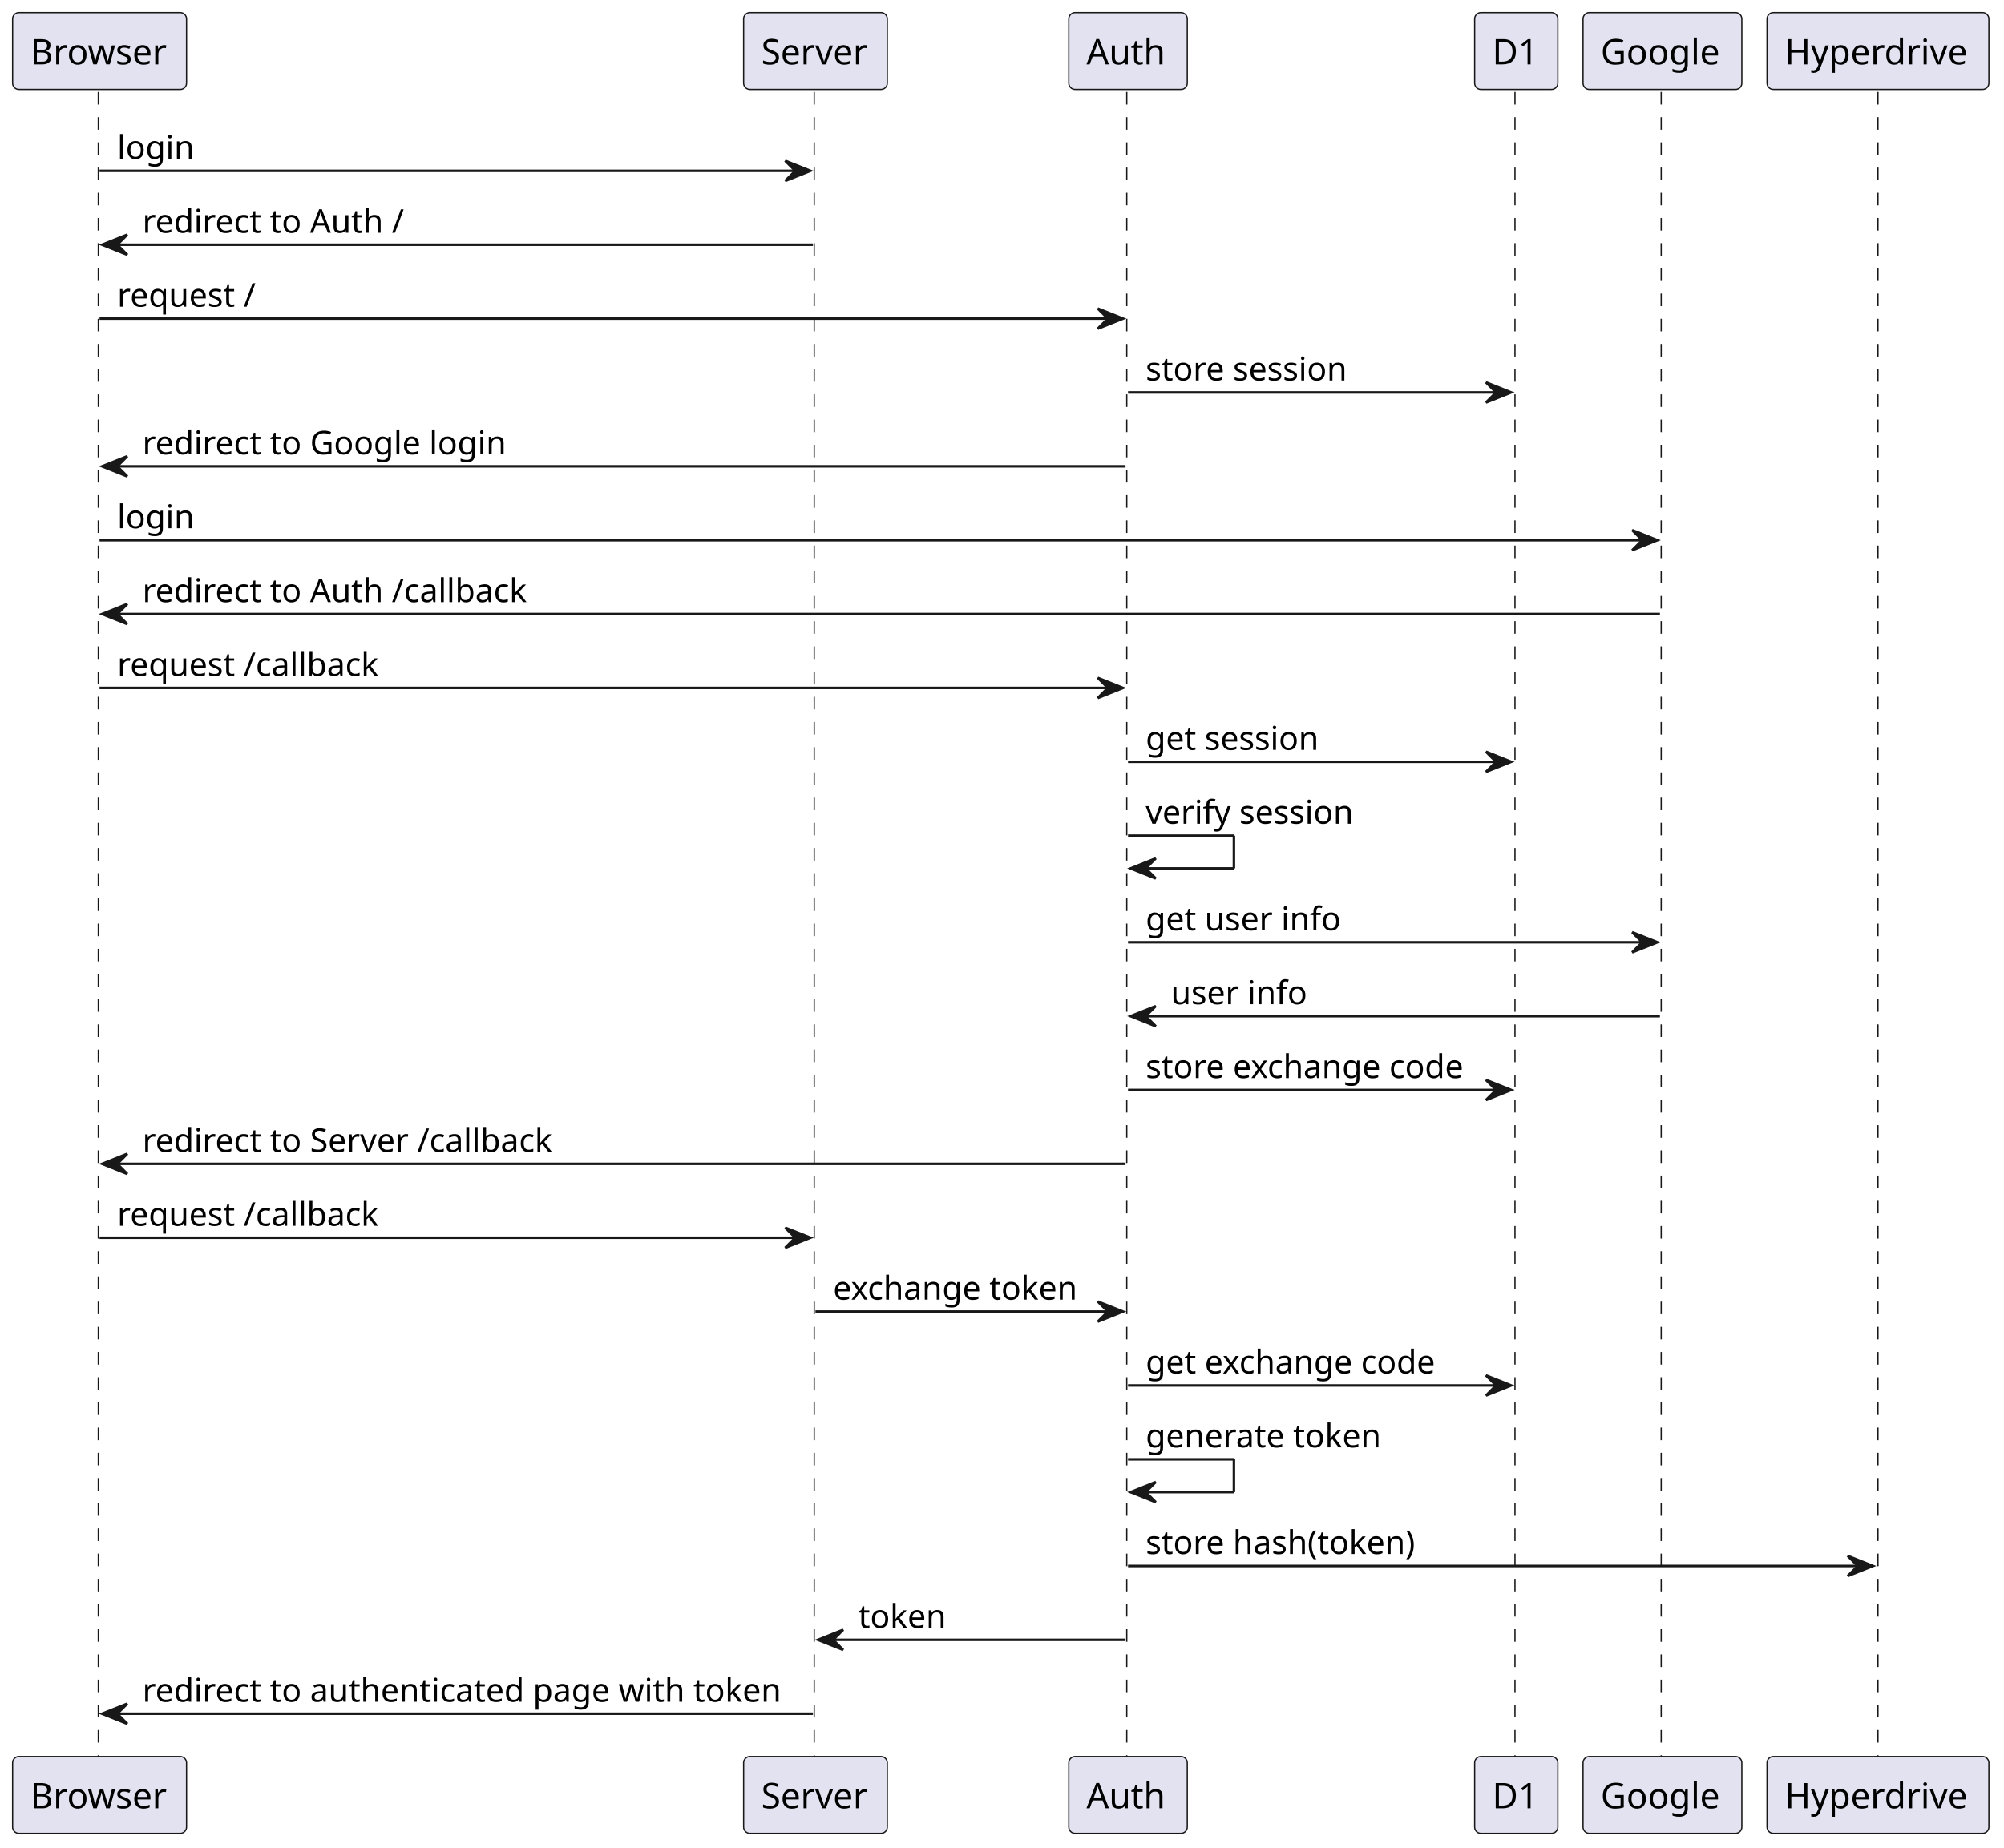
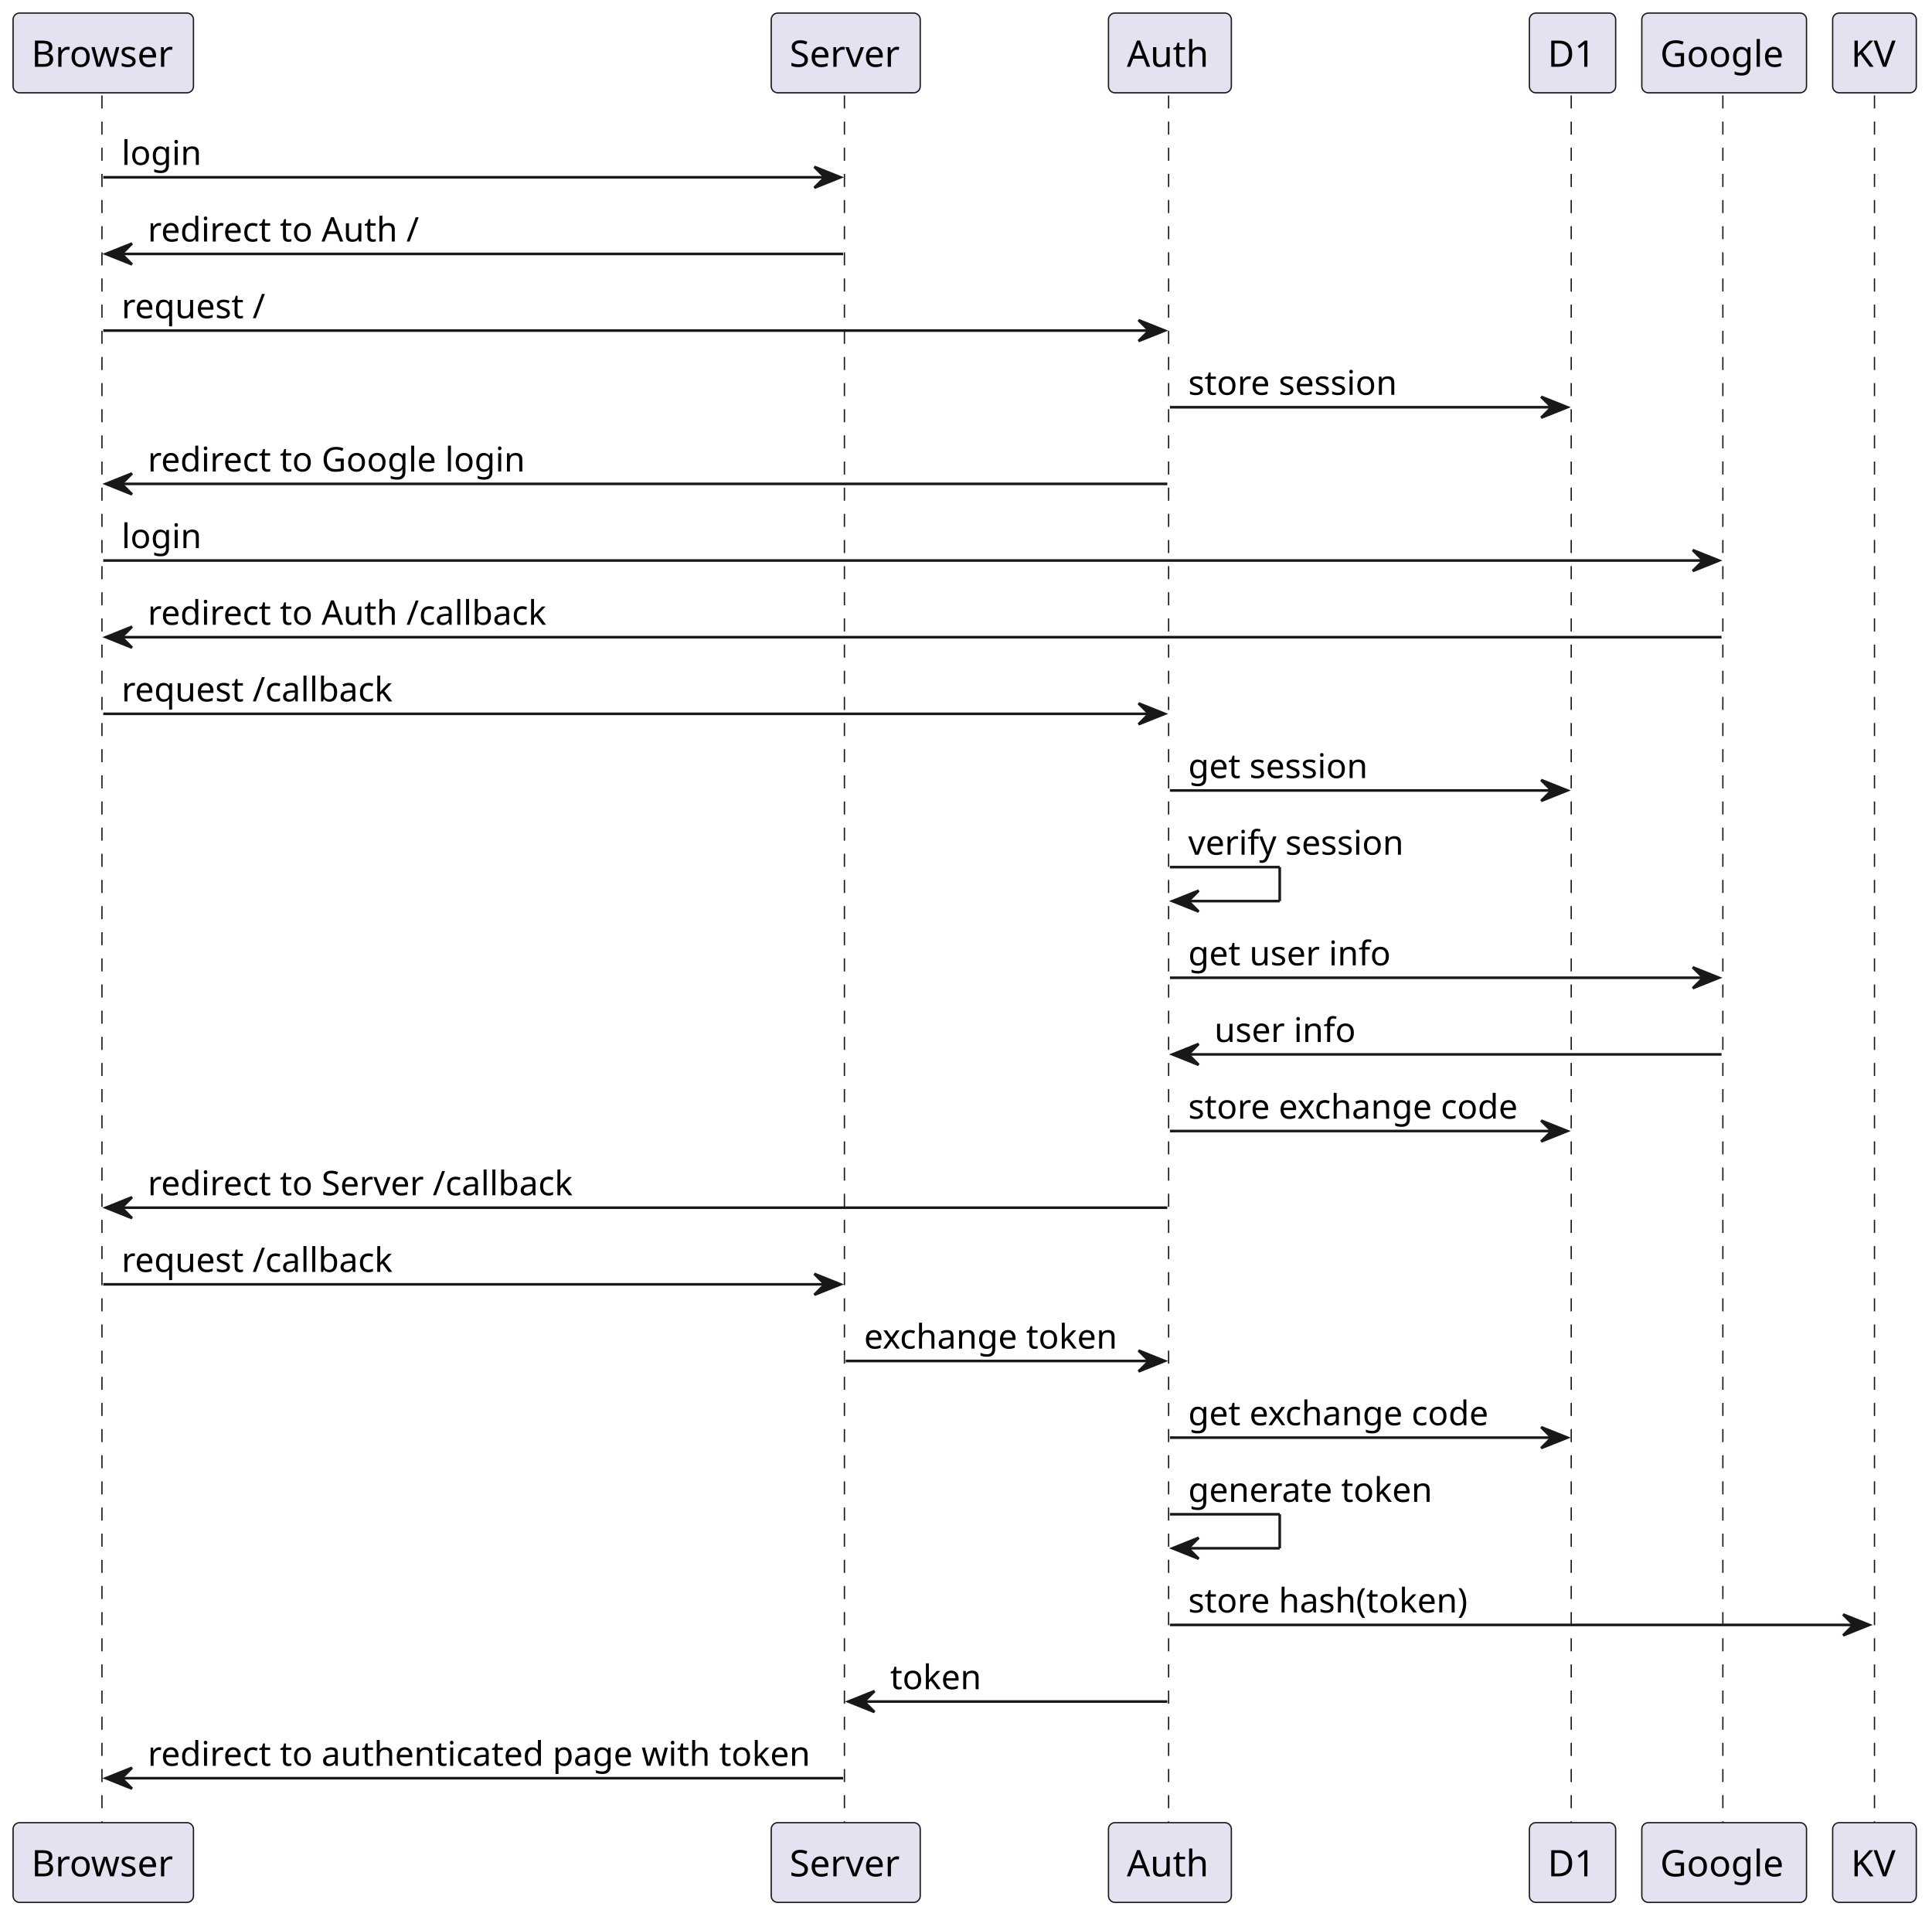
- <svg xmlns="http://www.w3.org/2000/svg" contentStyleType="text/css" height="733px" preserveAspectRatio="none" style="width:795px;height:733px;background:#FFFFFF;" version="1.1" viewBox="0 0 795 733" width="795px" zoomAndPan="magnify">
+ <svg xmlns="http://www.w3.org/2000/svg" contentStyleType="text/css" height="733px" preserveAspectRatio="none" style="width:739px;height:733px;background:#FFFFFF;" version="1.1" viewBox="0 0 739 733" width="739px" zoomAndPan="magnify">
  <defs />
  <g>
    <line style="stroke:#181818;stroke-width:0.5;stroke-dasharray:5.0,5.0;" x1="39" x2="39" y1="36.488" y2="698.01" />
    <line style="stroke:#181818;stroke-width:0.5;stroke-dasharray:5.0,5.0;" x1="323" x2="323" y1="36.488" y2="698.01" />
    <line style="stroke:#181818;stroke-width:0.5;stroke-dasharray:5.0,5.0;" x1="447" x2="447" y1="36.488" y2="698.01" />
    <line style="stroke:#181818;stroke-width:0.5;stroke-dasharray:5.0,5.0;" x1="601" x2="601" y1="36.488" y2="698.01" />
    <line style="stroke:#181818;stroke-width:0.5;stroke-dasharray:5.0,5.0;" x1="659" x2="659" y1="36.488" y2="698.01" />
-     <line style="stroke:#181818;stroke-width:0.5;stroke-dasharray:5.0,5.0;" x1="745" x2="745" y1="36.488" y2="698.01" />
+     <line style="stroke:#181818;stroke-width:0.5;stroke-dasharray:5.0,5.0;" x1="717" x2="717" y1="36.488" y2="698.01" />
    <rect fill="#E2E2F0" height="30.488" rx="2.5" ry="2.5" style="stroke:#181818;stroke-width:0.5;" width="69" x="5" y="5" />
    <text fill="#000000" font-family="sans-serif" font-size="14" lengthAdjust="spacing" textLength="55" x="12" y="25.535">Browser</text>
    <rect fill="#E2E2F0" height="30.488" rx="2.5" ry="2.5" style="stroke:#181818;stroke-width:0.5;" width="69" x="5" y="697.01" />
    <text fill="#000000" font-family="sans-serif" font-size="14" lengthAdjust="spacing" textLength="55" x="12" y="717.545">Browser</text>
    <rect fill="#E2E2F0" height="30.488" rx="2.5" ry="2.5" style="stroke:#181818;stroke-width:0.5;" width="57" x="295" y="5" />
    <text fill="#000000" font-family="sans-serif" font-size="14" lengthAdjust="spacing" textLength="43" x="302" y="25.535">Server</text>
    <rect fill="#E2E2F0" height="30.488" rx="2.5" ry="2.5" style="stroke:#181818;stroke-width:0.5;" width="57" x="295" y="697.01" />
    <text fill="#000000" font-family="sans-serif" font-size="14" lengthAdjust="spacing" textLength="43" x="302" y="717.545">Server</text>
    <rect fill="#E2E2F0" height="30.488" rx="2.5" ry="2.5" style="stroke:#181818;stroke-width:0.5;" width="47" x="424" y="5" />
    <text fill="#000000" font-family="sans-serif" font-size="14" lengthAdjust="spacing" textLength="33" x="431" y="25.535">Auth</text>
    <rect fill="#E2E2F0" height="30.488" rx="2.5" ry="2.5" style="stroke:#181818;stroke-width:0.5;" width="47" x="424" y="697.01" />
    <text fill="#000000" font-family="sans-serif" font-size="14" lengthAdjust="spacing" textLength="33" x="431" y="717.545">Auth</text>
    <rect fill="#E2E2F0" height="30.488" rx="2.5" ry="2.5" style="stroke:#181818;stroke-width:0.5;" width="33" x="585" y="5" />
    <text fill="#000000" font-family="sans-serif" font-size="14" lengthAdjust="spacing" textLength="19" x="592" y="25.535">D1</text>
    <rect fill="#E2E2F0" height="30.488" rx="2.5" ry="2.5" style="stroke:#181818;stroke-width:0.5;" width="33" x="585" y="697.01" />
    <text fill="#000000" font-family="sans-serif" font-size="14" lengthAdjust="spacing" textLength="19" x="592" y="717.545">D1</text>
    <rect fill="#E2E2F0" height="30.488" rx="2.5" ry="2.5" style="stroke:#181818;stroke-width:0.5;" width="63" x="628" y="5" />
    <text fill="#000000" font-family="sans-serif" font-size="14" lengthAdjust="spacing" textLength="49" x="635" y="25.535">Google</text>
    <rect fill="#E2E2F0" height="30.488" rx="2.5" ry="2.5" style="stroke:#181818;stroke-width:0.5;" width="63" x="628" y="697.01" />
    <text fill="#000000" font-family="sans-serif" font-size="14" lengthAdjust="spacing" textLength="49" x="635" y="717.545">Google</text>
-     <rect fill="#E2E2F0" height="30.488" rx="2.5" ry="2.5" style="stroke:#181818;stroke-width:0.5;" width="88" x="701" y="5" />
-     <text fill="#000000" font-family="sans-serif" font-size="14" lengthAdjust="spacing" textLength="74" x="708" y="25.535">Hyperdrive</text>
-     <rect fill="#E2E2F0" height="30.488" rx="2.5" ry="2.5" style="stroke:#181818;stroke-width:0.5;" width="88" x="701" y="697.01" />
-     <text fill="#000000" font-family="sans-serif" font-size="14" lengthAdjust="spacing" textLength="74" x="708" y="717.545">Hyperdrive</text>
+     <rect fill="#E2E2F0" height="30.488" rx="2.5" ry="2.5" style="stroke:#181818;stroke-width:0.5;" width="32" x="701" y="5" />
+     <text fill="#000000" font-family="sans-serif" font-size="14" lengthAdjust="spacing" textLength="18" x="708" y="25.535">KV</text>
+     <rect fill="#E2E2F0" height="30.488" rx="2.5" ry="2.5" style="stroke:#181818;stroke-width:0.5;" width="32" x="701" y="697.01" />
+     <text fill="#000000" font-family="sans-serif" font-size="14" lengthAdjust="spacing" textLength="18" x="708" y="717.545">KV</text>
    <polygon fill="#181818" points="311.5,63.799,321.5,67.799,311.5,71.799,315.5,67.799" style="stroke:#181818;stroke-width:1.0;" />
    <line style="stroke:#181818;stroke-width:1.0;" x1="39.5" x2="317.5" y1="67.799" y2="67.799" />
    <text fill="#000000" font-family="sans-serif" font-size="13" lengthAdjust="spacing" textLength="32" x="46.5" y="63.057">login</text>
    <polygon fill="#181818" points="50.5,93.109,40.5,97.109,50.5,101.109,46.5,97.109" style="stroke:#181818;stroke-width:1.0;" />
    <line style="stroke:#181818;stroke-width:1.0;" x1="44.5" x2="322.5" y1="97.109" y2="97.109" />
    <text fill="#000000" font-family="sans-serif" font-size="13" lengthAdjust="spacing" textLength="110" x="56.5" y="92.367">redirect to Auth /</text>
    <polygon fill="#181818" points="435.5,122.42,445.5,126.42,435.5,130.42,439.5,126.42" style="stroke:#181818;stroke-width:1.0;" />
    <line style="stroke:#181818;stroke-width:1.0;" x1="39.5" x2="441.5" y1="126.42" y2="126.42" />
    <text fill="#000000" font-family="sans-serif" font-size="13" lengthAdjust="spacing" textLength="58" x="46.5" y="121.678">request /</text>
    <polygon fill="#181818" points="589.5,151.731,599.5,155.731,589.5,159.731,593.5,155.731" style="stroke:#181818;stroke-width:1.0;" />
    <line style="stroke:#181818;stroke-width:1.0;" x1="447.5" x2="595.5" y1="155.731" y2="155.731" />
    <text fill="#000000" font-family="sans-serif" font-size="13" lengthAdjust="spacing" textLength="84" x="454.5" y="150.988">store session</text>
    <polygon fill="#181818" points="50.5,181.041,40.5,185.041,50.5,189.041,46.5,185.041" style="stroke:#181818;stroke-width:1.0;" />
    <line style="stroke:#181818;stroke-width:1.0;" x1="44.5" x2="446.5" y1="185.041" y2="185.041" />
    <text fill="#000000" font-family="sans-serif" font-size="13" lengthAdjust="spacing" textLength="149" x="56.5" y="180.299">redirect to Google login</text>
    <polygon fill="#181818" points="647.5,210.352,657.5,214.352,647.5,218.352,651.5,214.352" style="stroke:#181818;stroke-width:1.0;" />
    <line style="stroke:#181818;stroke-width:1.0;" x1="39.5" x2="653.5" y1="214.352" y2="214.352" />
    <text fill="#000000" font-family="sans-serif" font-size="13" lengthAdjust="spacing" textLength="32" x="46.5" y="209.609">login</text>
    <polygon fill="#181818" points="50.5,239.662,40.5,243.662,50.5,247.662,46.5,243.662" style="stroke:#181818;stroke-width:1.0;" />
    <line style="stroke:#181818;stroke-width:1.0;" x1="44.5" x2="658.5" y1="243.662" y2="243.662" />
    <text fill="#000000" font-family="sans-serif" font-size="13" lengthAdjust="spacing" textLength="162" x="56.5" y="238.92">redirect to Auth /callback</text>
    <polygon fill="#181818" points="435.5,268.973,445.5,272.973,435.5,276.973,439.5,272.973" style="stroke:#181818;stroke-width:1.0;" />
    <line style="stroke:#181818;stroke-width:1.0;" x1="39.5" x2="441.5" y1="272.973" y2="272.973" />
    <text fill="#000000" font-family="sans-serif" font-size="13" lengthAdjust="spacing" textLength="110" x="46.5" y="268.231">request /callback</text>
    <polygon fill="#181818" points="589.5,298.283,599.5,302.283,589.5,306.283,593.5,302.283" style="stroke:#181818;stroke-width:1.0;" />
    <line style="stroke:#181818;stroke-width:1.0;" x1="447.5" x2="595.5" y1="302.283" y2="302.283" />
    <text fill="#000000" font-family="sans-serif" font-size="13" lengthAdjust="spacing" textLength="72" x="454.5" y="297.541">get session</text>
    <line style="stroke:#181818;stroke-width:1.0;" x1="447.5" x2="489.5" y1="331.594" y2="331.594" />
    <line style="stroke:#181818;stroke-width:1.0;" x1="489.5" x2="489.5" y1="331.594" y2="344.594" />
    <line style="stroke:#181818;stroke-width:1.0;" x1="448.5" x2="489.5" y1="344.594" y2="344.594" />
    <polygon fill="#181818" points="458.5,340.594,448.5,344.594,458.5,348.594,454.5,344.594" style="stroke:#181818;stroke-width:1.0;" />
    <text fill="#000000" font-family="sans-serif" font-size="13" lengthAdjust="spacing" textLength="87" x="454.5" y="326.852">verify session</text>
    <polygon fill="#181818" points="647.5,369.904,657.5,373.904,647.5,377.904,651.5,373.904" style="stroke:#181818;stroke-width:1.0;" />
    <line style="stroke:#181818;stroke-width:1.0;" x1="447.5" x2="653.5" y1="373.904" y2="373.904" />
    <text fill="#000000" font-family="sans-serif" font-size="13" lengthAdjust="spacing" textLength="80" x="454.5" y="369.162">get user info</text>
    <polygon fill="#181818" points="458.5,399.215,448.5,403.215,458.5,407.215,454.5,403.215" style="stroke:#181818;stroke-width:1.0;" />
    <line style="stroke:#181818;stroke-width:1.0;" x1="452.5" x2="658.5" y1="403.215" y2="403.215" />
    <text fill="#000000" font-family="sans-serif" font-size="13" lengthAdjust="spacing" textLength="56" x="464.5" y="398.473">user info</text>
    <polygon fill="#181818" points="589.5,428.525,599.5,432.525,589.5,436.525,593.5,432.525" style="stroke:#181818;stroke-width:1.0;" />
    <line style="stroke:#181818;stroke-width:1.0;" x1="447.5" x2="595.5" y1="432.525" y2="432.525" />
    <text fill="#000000" font-family="sans-serif" font-size="13" lengthAdjust="spacing" textLength="130" x="454.5" y="427.783">store exchange code</text>
    <polygon fill="#181818" points="50.5,457.836,40.5,461.836,50.5,465.836,46.5,461.836" style="stroke:#181818;stroke-width:1.0;" />
    <line style="stroke:#181818;stroke-width:1.0;" x1="44.5" x2="446.5" y1="461.836" y2="461.836" />
    <text fill="#000000" font-family="sans-serif" font-size="13" lengthAdjust="spacing" textLength="170" x="56.5" y="457.094">redirect to Server /callback</text>
    <polygon fill="#181818" points="311.5,487.147,321.5,491.147,311.5,495.147,315.5,491.147" style="stroke:#181818;stroke-width:1.0;" />
    <line style="stroke:#181818;stroke-width:1.0;" x1="39.5" x2="317.5" y1="491.147" y2="491.147" />
    <text fill="#000000" font-family="sans-serif" font-size="13" lengthAdjust="spacing" textLength="110" x="46.5" y="486.404">request /callback</text>
    <polygon fill="#181818" points="435.5,516.457,445.5,520.457,435.5,524.457,439.5,520.457" style="stroke:#181818;stroke-width:1.0;" />
    <line style="stroke:#181818;stroke-width:1.0;" x1="323.5" x2="441.5" y1="520.457" y2="520.457" />
    <text fill="#000000" font-family="sans-serif" font-size="13" lengthAdjust="spacing" textLength="100" x="330.5" y="515.715">exchange token</text>
    <polygon fill="#181818" points="589.5,545.768,599.5,549.768,589.5,553.768,593.5,549.768" style="stroke:#181818;stroke-width:1.0;" />
    <line style="stroke:#181818;stroke-width:1.0;" x1="447.5" x2="595.5" y1="549.768" y2="549.768" />
    <text fill="#000000" font-family="sans-serif" font-size="13" lengthAdjust="spacing" textLength="118" x="454.5" y="545.025">get exchange code</text>
    <line style="stroke:#181818;stroke-width:1.0;" x1="447.5" x2="489.5" y1="579.078" y2="579.078" />
    <line style="stroke:#181818;stroke-width:1.0;" x1="489.5" x2="489.5" y1="579.078" y2="592.078" />
    <line style="stroke:#181818;stroke-width:1.0;" x1="448.5" x2="489.5" y1="592.078" y2="592.078" />
    <polygon fill="#181818" points="458.5,588.078,448.5,592.078,458.5,596.078,454.5,592.078" style="stroke:#181818;stroke-width:1.0;" />
    <text fill="#000000" font-family="sans-serif" font-size="13" lengthAdjust="spacing" textLength="94" x="454.5" y="574.336">generate token</text>
-     <polygon fill="#181818" points="733,617.389,743,621.389,733,625.389,737,621.389" style="stroke:#181818;stroke-width:1.0;" />
-     <line style="stroke:#181818;stroke-width:1.0;" x1="447.5" x2="739" y1="621.389" y2="621.389" />
+     <polygon fill="#181818" points="705,617.389,715,621.389,705,625.389,709,621.389" style="stroke:#181818;stroke-width:1.0;" />
+     <line style="stroke:#181818;stroke-width:1.0;" x1="447.5" x2="711" y1="621.389" y2="621.389" />
    <text fill="#000000" font-family="sans-serif" font-size="13" lengthAdjust="spacing" textLength="110" x="454.5" y="616.646">store hash(token)</text>
    <polygon fill="#181818" points="334.5,646.699,324.5,650.699,334.5,654.699,330.5,650.699" style="stroke:#181818;stroke-width:1.0;" />
    <line style="stroke:#181818;stroke-width:1.0;" x1="328.5" x2="446.5" y1="650.699" y2="650.699" />
    <text fill="#000000" font-family="sans-serif" font-size="13" lengthAdjust="spacing" textLength="36" x="340.5" y="645.957">token</text>
    <polygon fill="#181818" points="50.5,676.01,40.5,680.01,50.5,684.01,46.5,680.01" style="stroke:#181818;stroke-width:1.0;" />
    <line style="stroke:#181818;stroke-width:1.0;" x1="44.5" x2="322.5" y1="680.01" y2="680.01" />
    <text fill="#000000" font-family="sans-serif" font-size="13" lengthAdjust="spacing" textLength="260" x="56.5" y="675.268">redirect to authenticated page with token</text>
  </g>
</svg>
